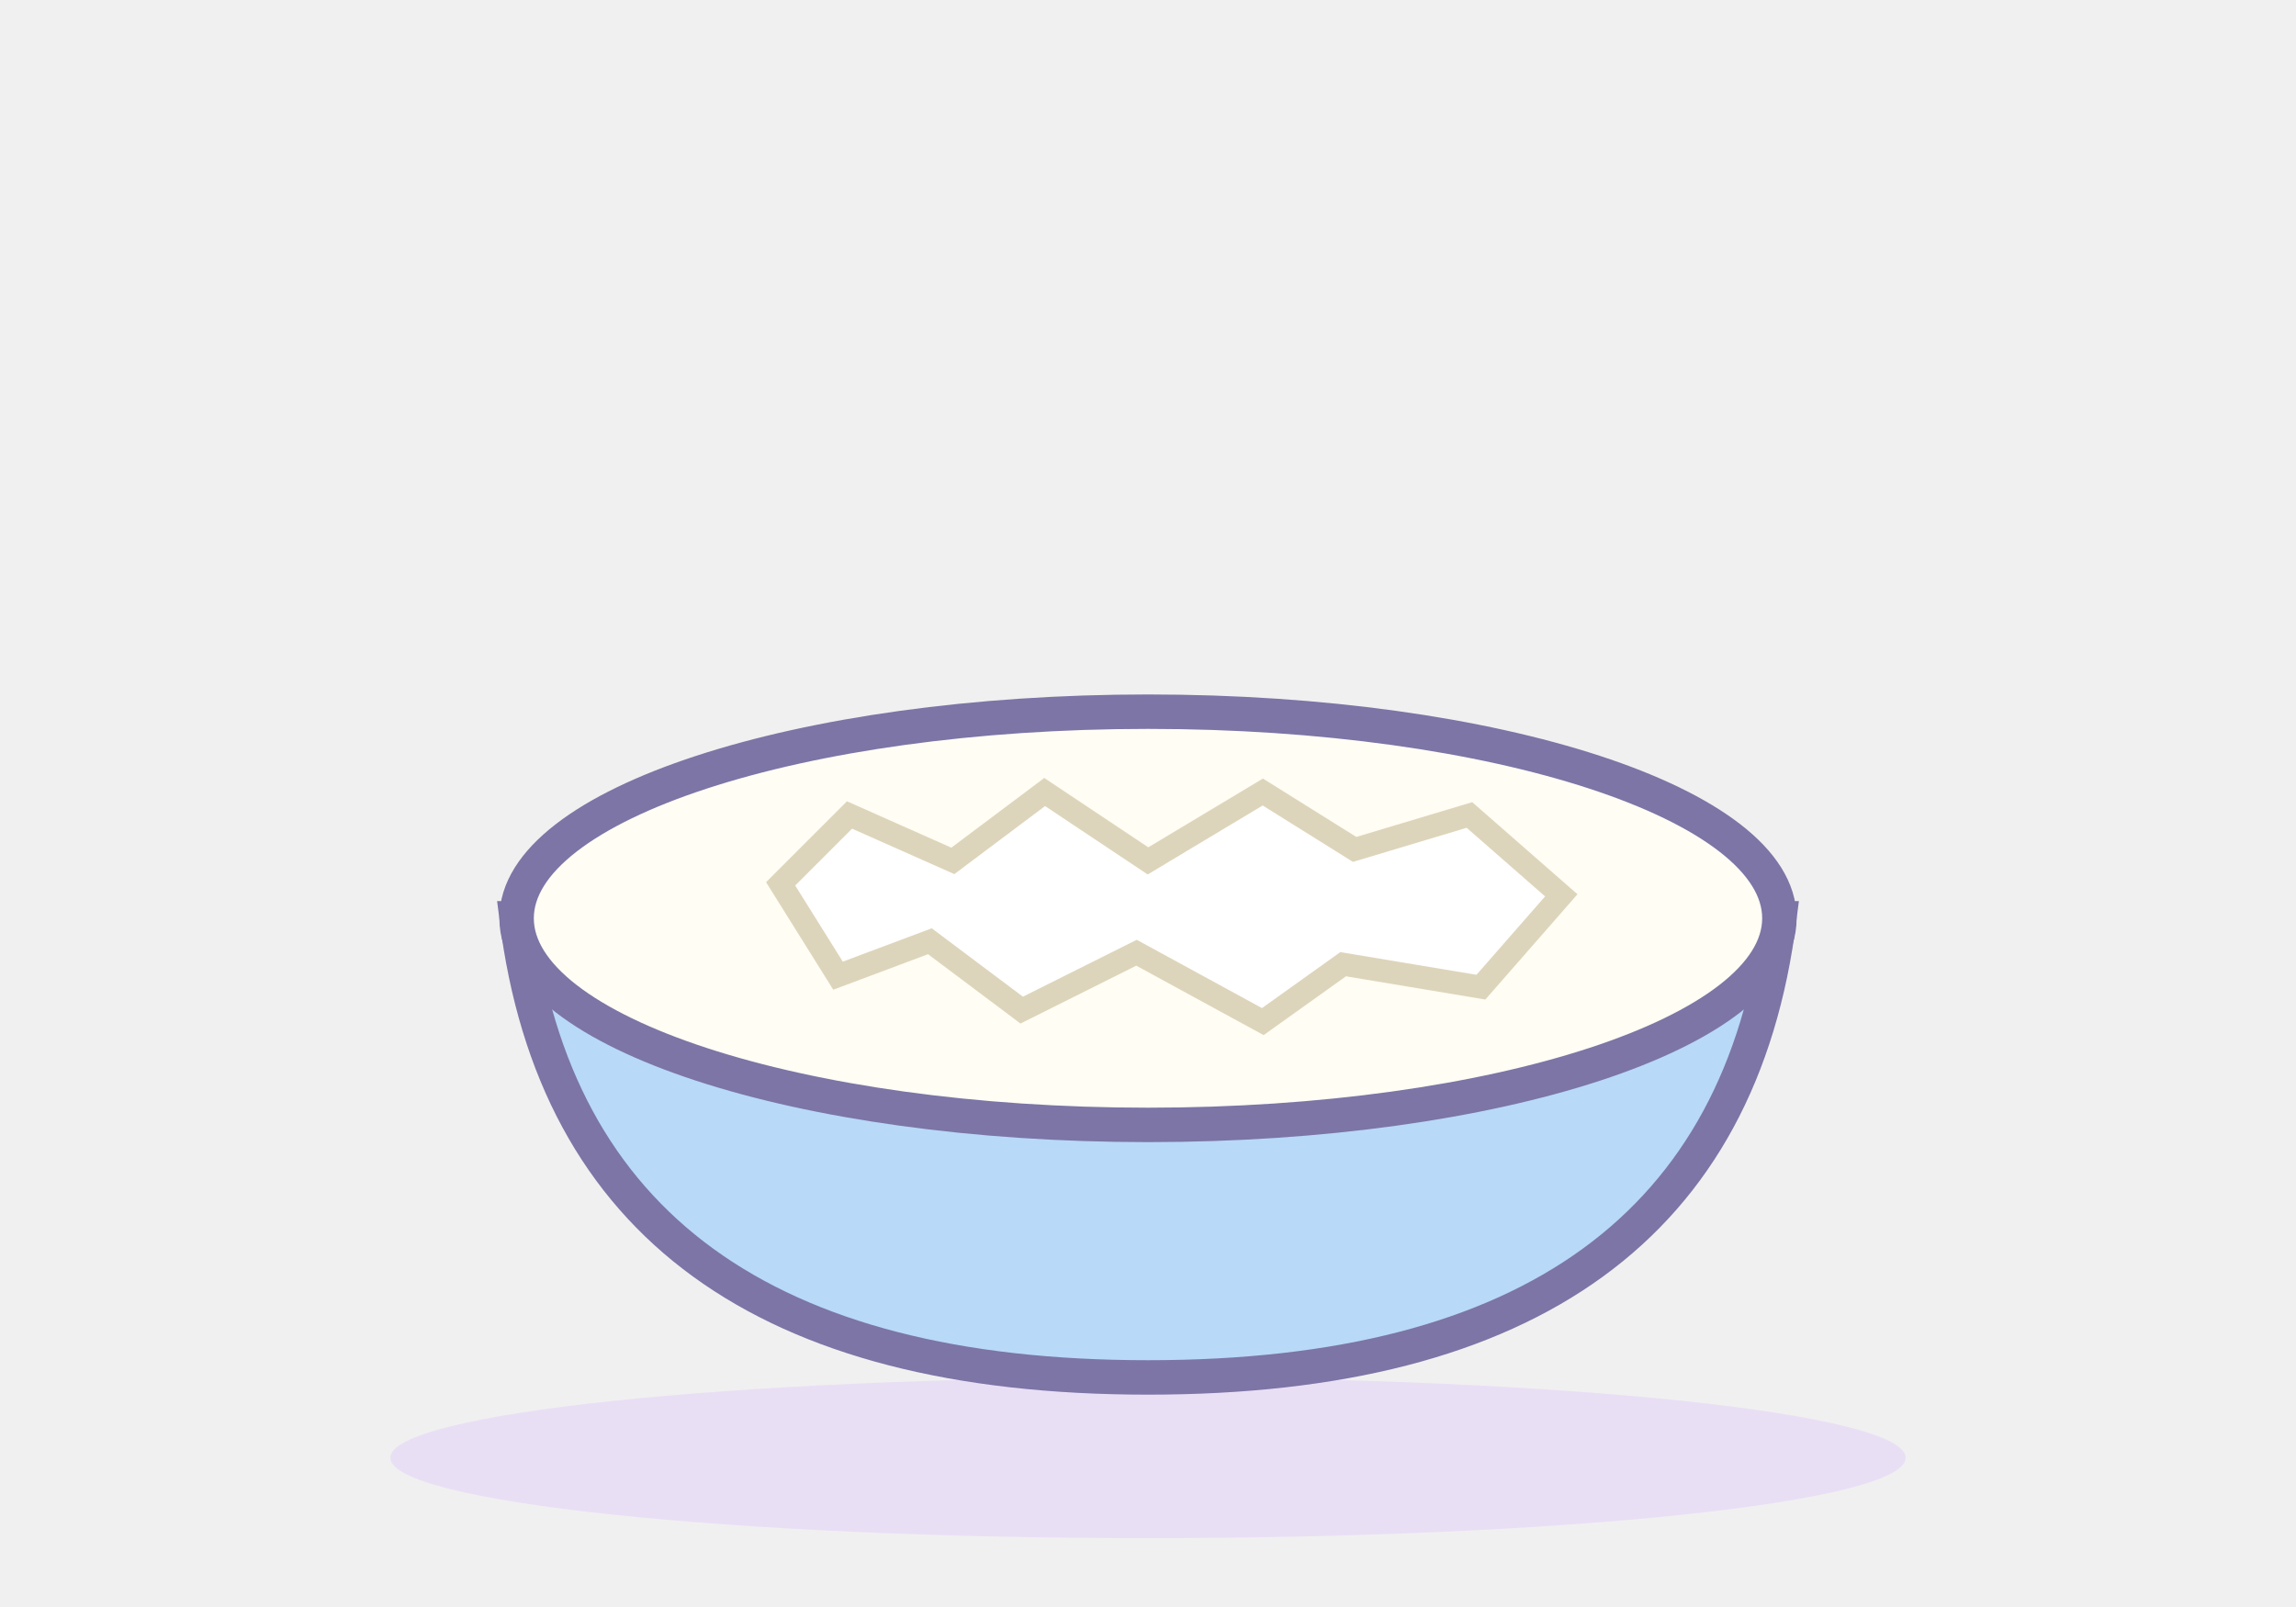
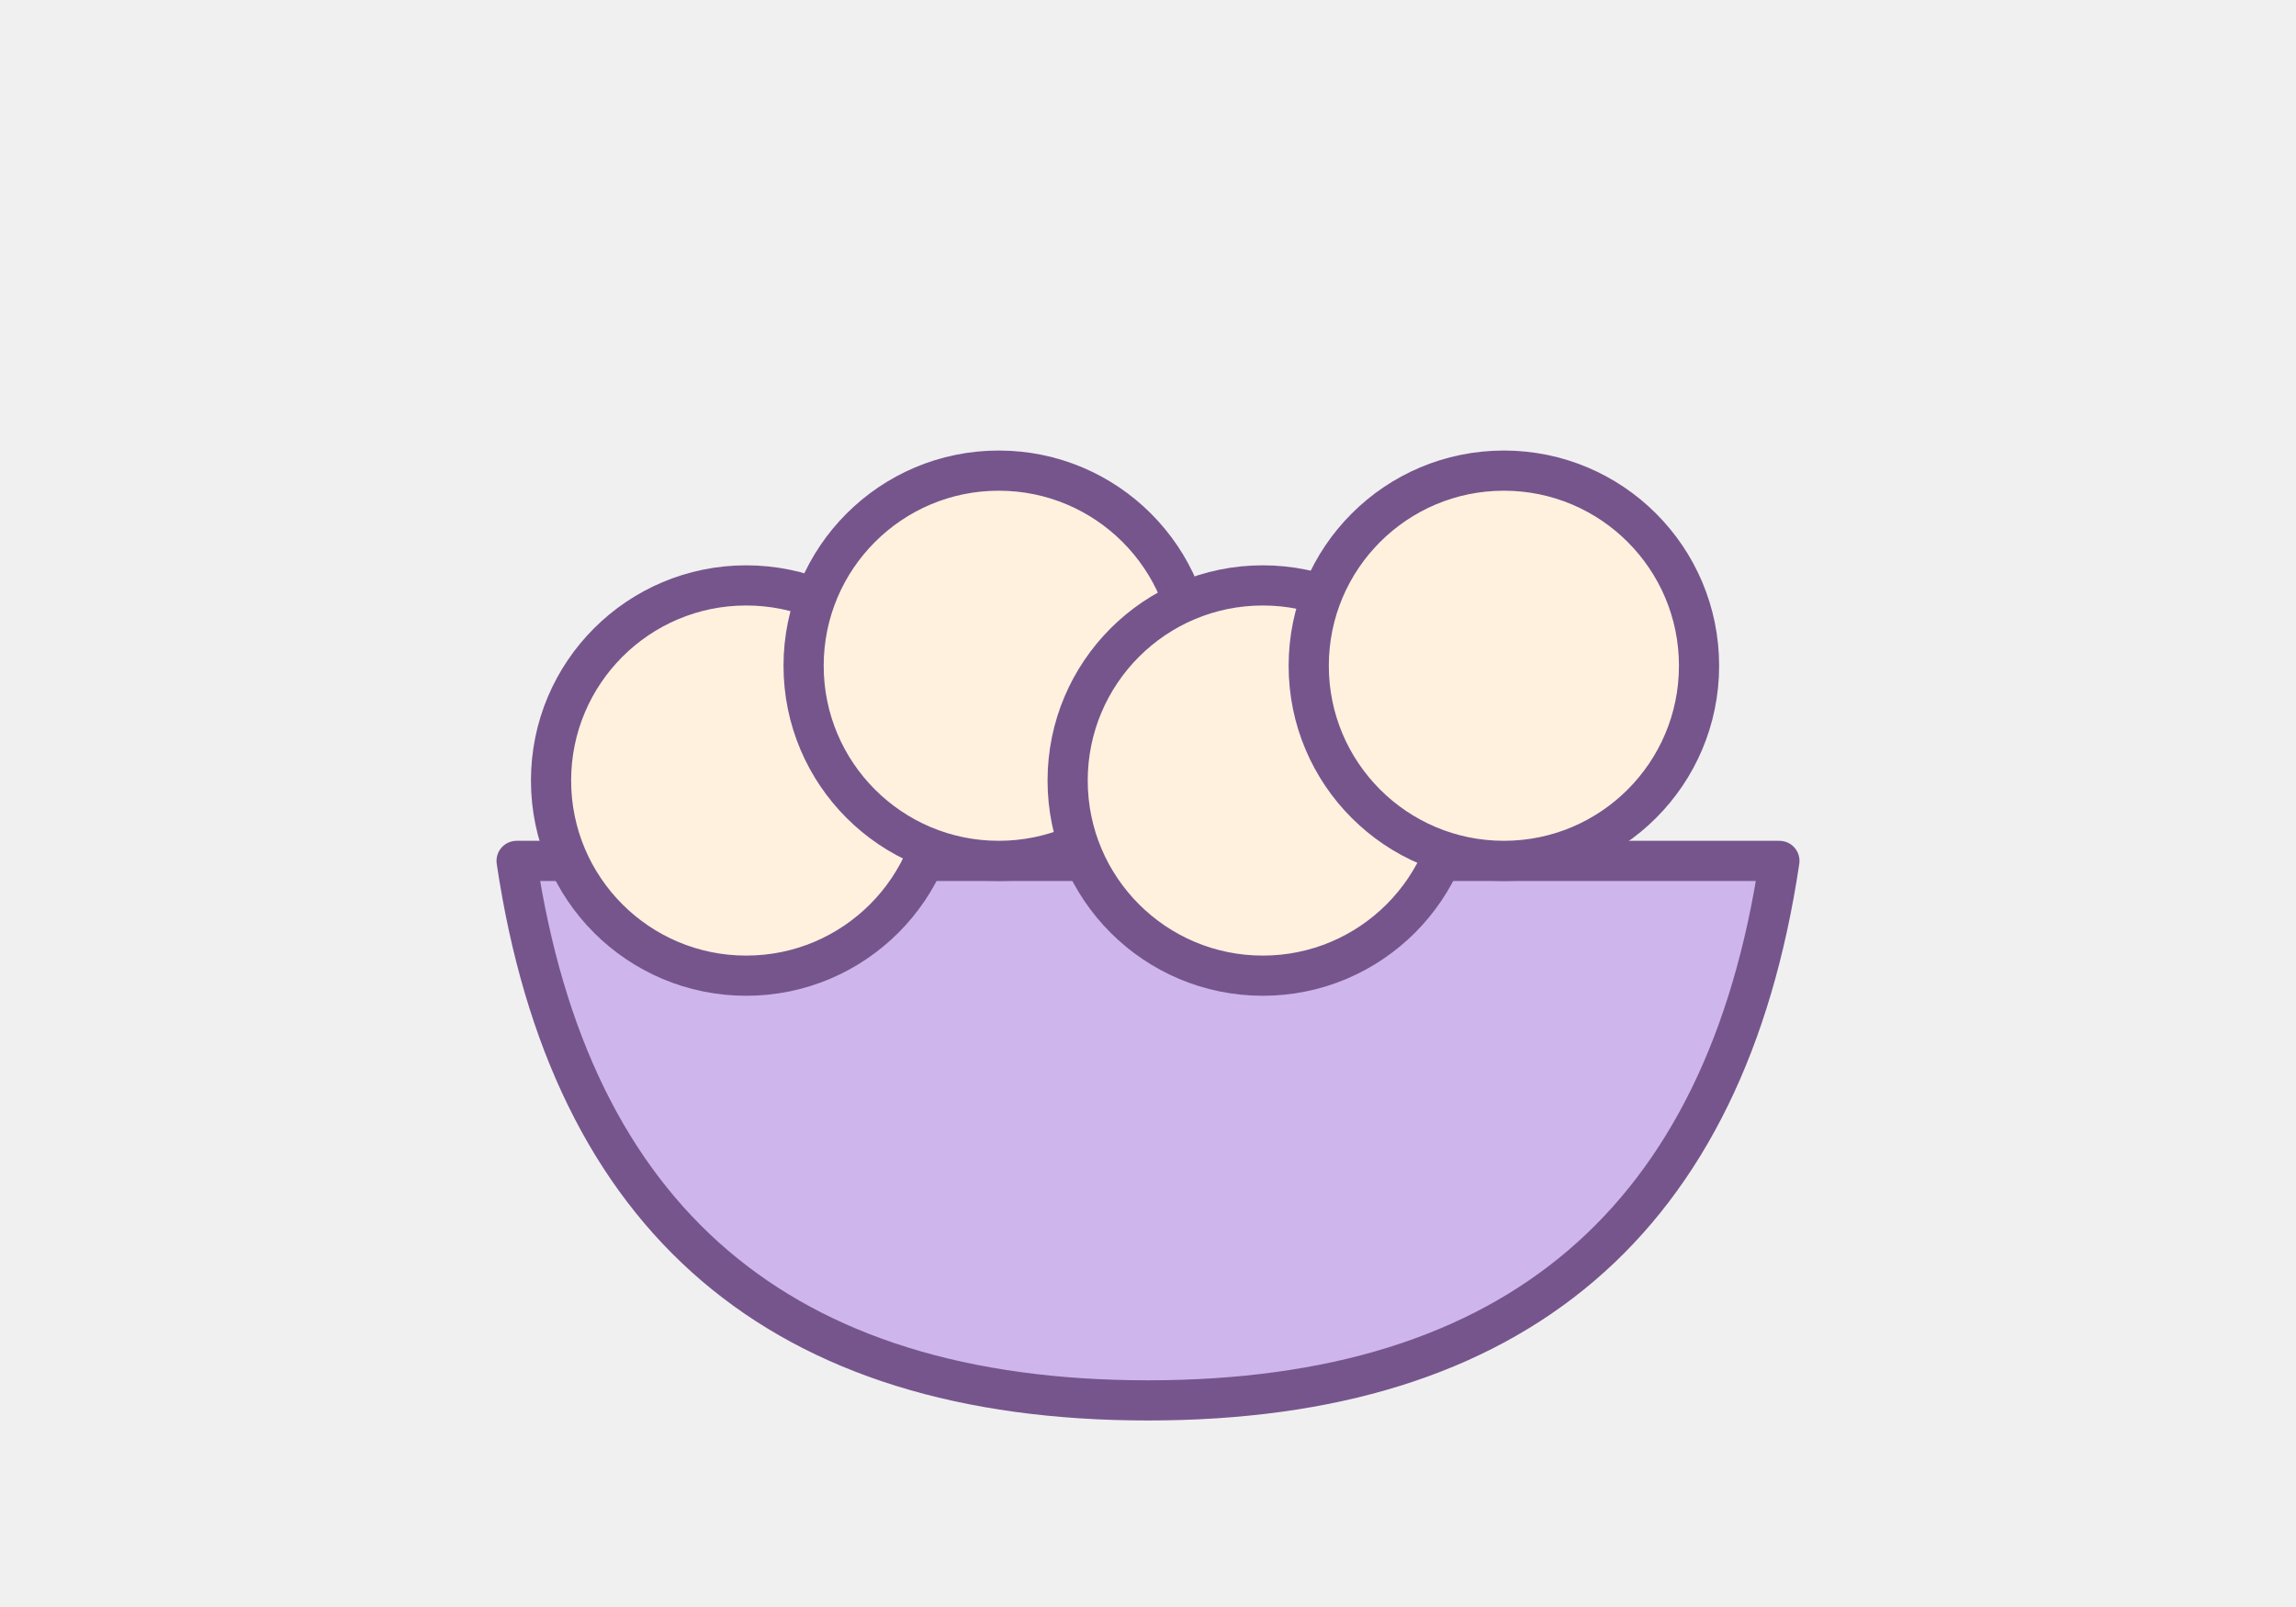
- <svg xmlns="http://www.w3.org/2000/svg" viewBox="0 0 200 140" fill="none">
-   <ellipse cx="100" cy="127" rx="66" ry="7" fill="#e9dff5" />
-   <path d="M45 80q5 40 55 40t55-40Z" fill="#b8d9f7" stroke="#7c75a6" stroke-width="3" />
-   <ellipse cx="100" cy="80" rx="55" ry="18" fill="#fffdf4" stroke="#7c75a6" stroke-width="3" />
-   <path d="m68 77 6-6 9 4 8-6 9 6 10-6 8 5 10-3 8 7-7 8-12-2-7 5-11-6-10 5-8-6-8 3Z" fill="#fff" stroke="#ddd5bb" stroke-width="2" />
+ <svg xmlns="http://www.w3.org/2000/svg" viewBox="0 0 200 140" fill="none" stroke="#76558d" stroke-width="3.5" stroke-linecap="round" stroke-linejoin="round">
+   <path d="M45 75Q52 122 100 122 148 122 155 75Z" fill="#ceb5eb" />
+   <circle cx="65" cy="68" r="17" fill="#fff1de" />
+   <circle cx="87" cy="58" r="17" fill="#fff1de" />
+   <circle cx="110" cy="68" r="17" fill="#fff1de" />
+   <circle cx="131" cy="58" r="17" fill="#fff1de" />
</svg>
